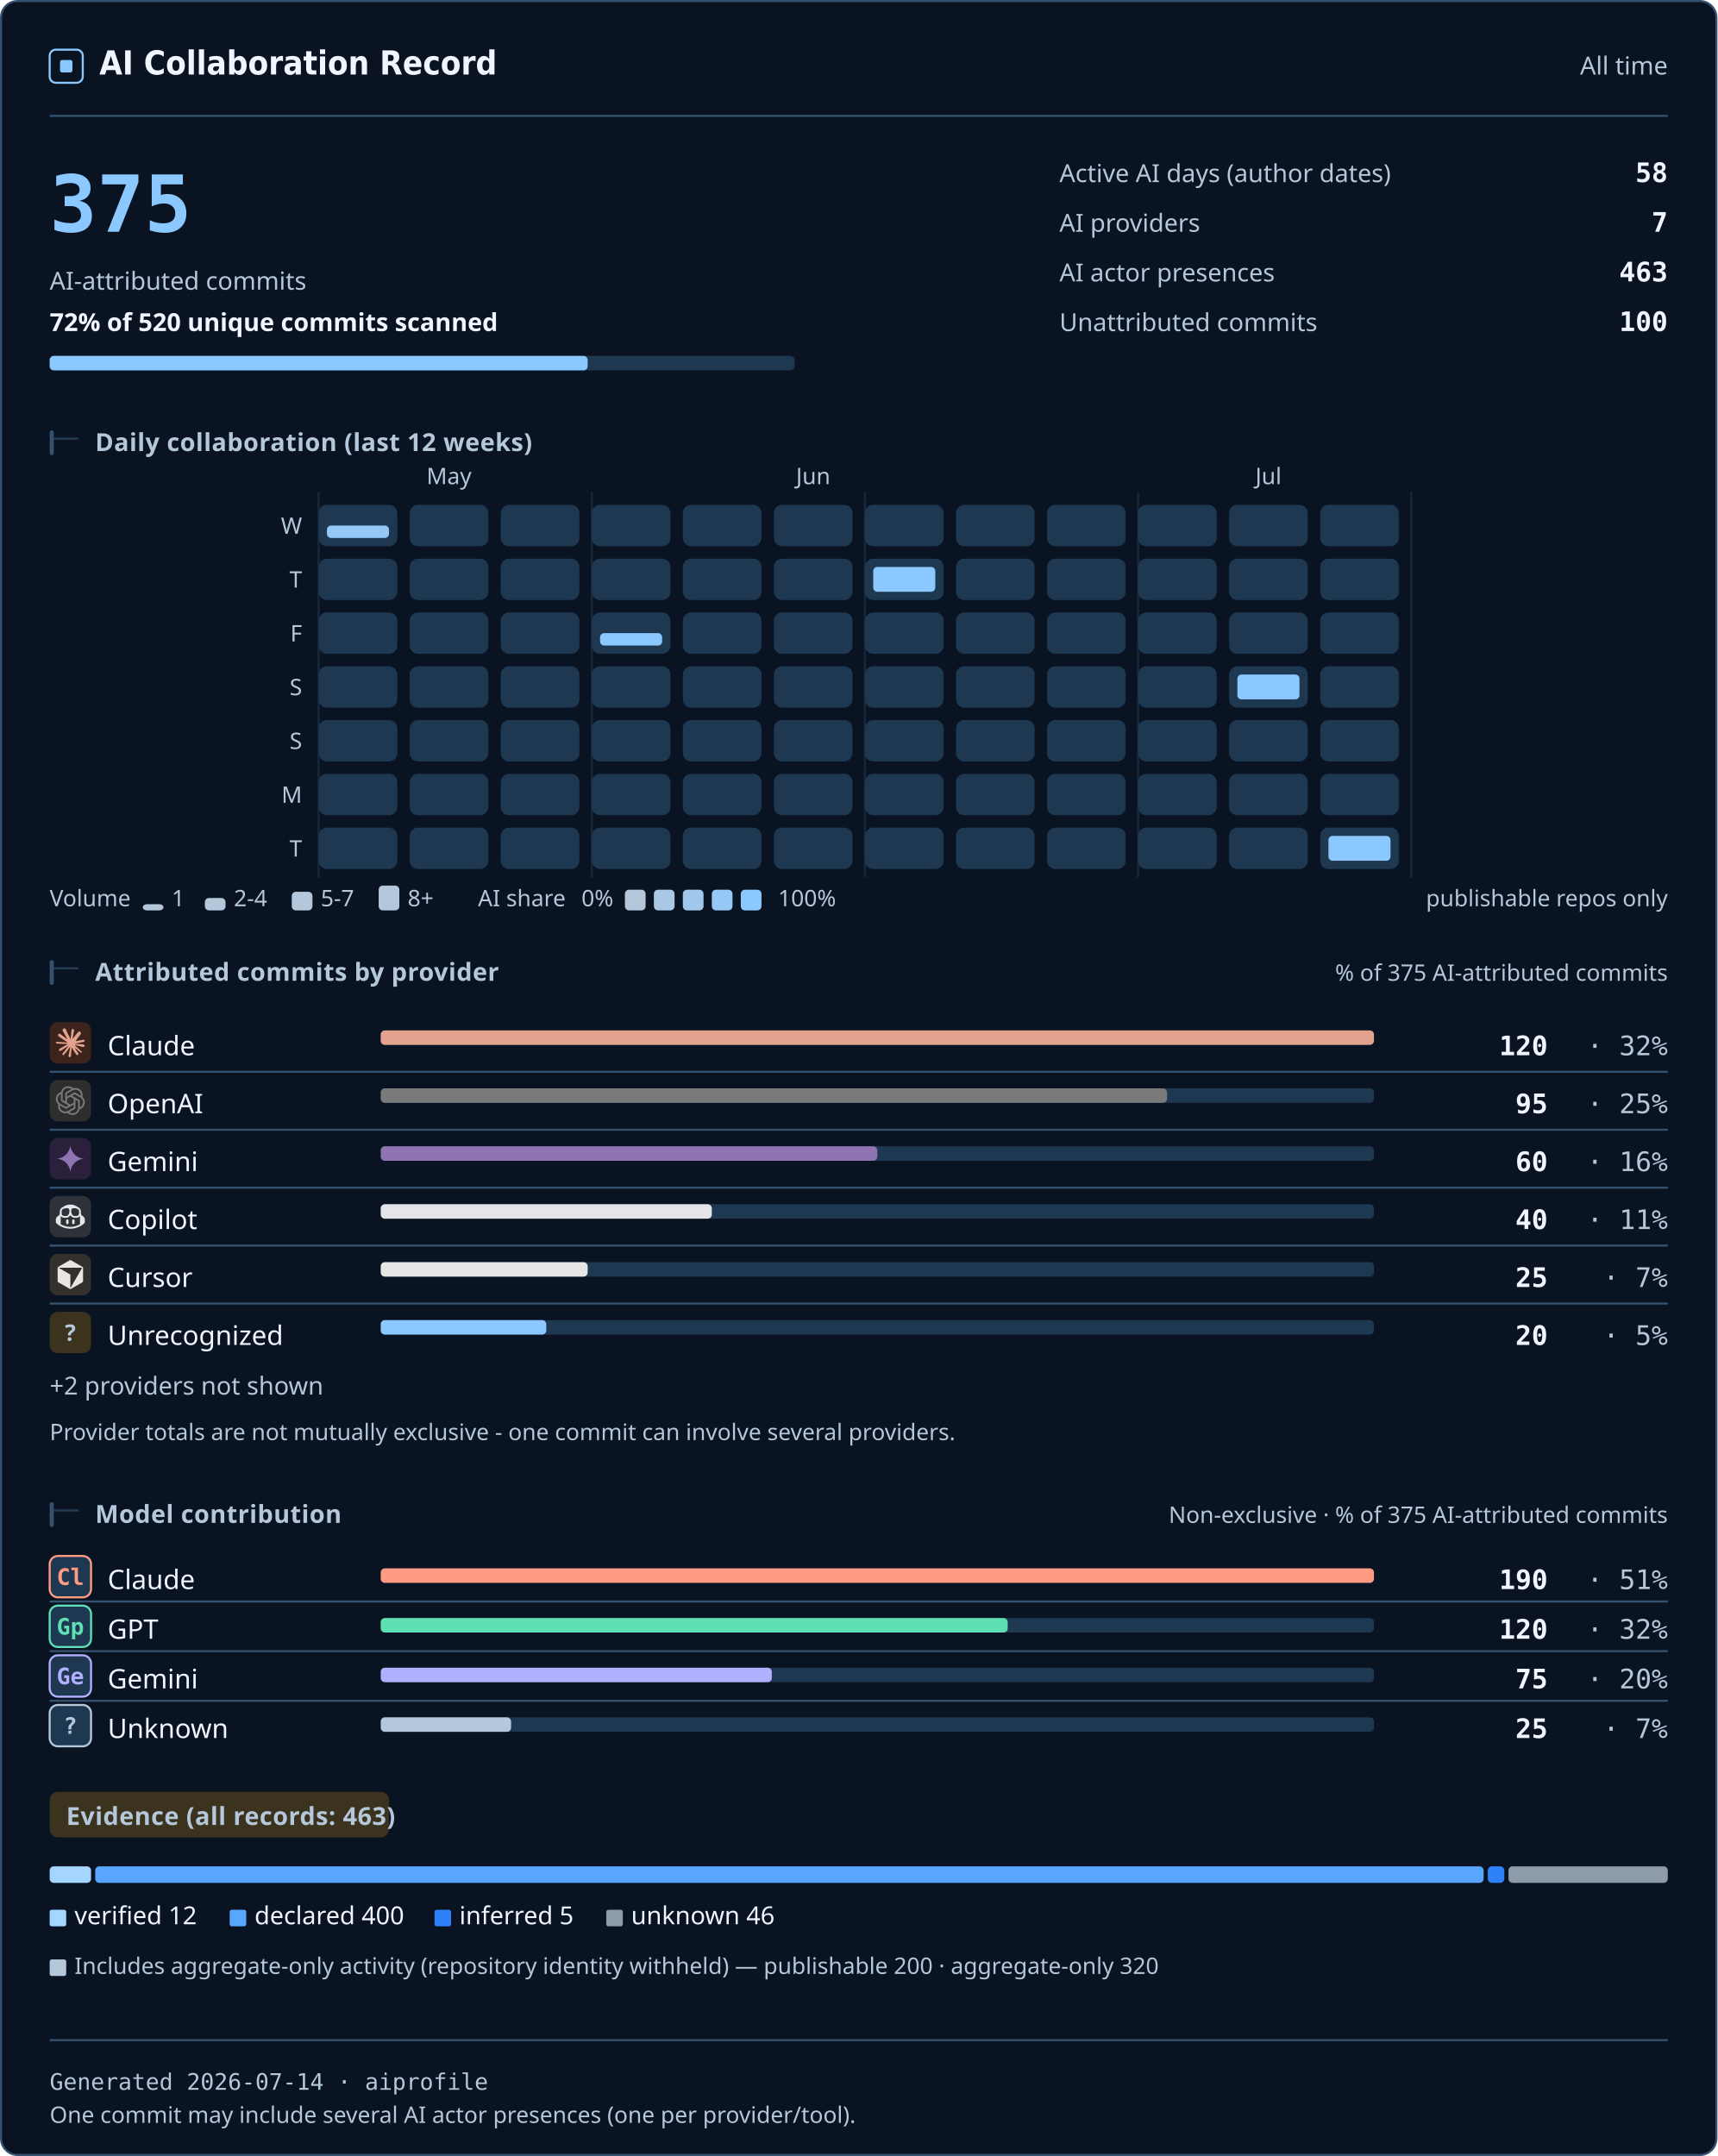
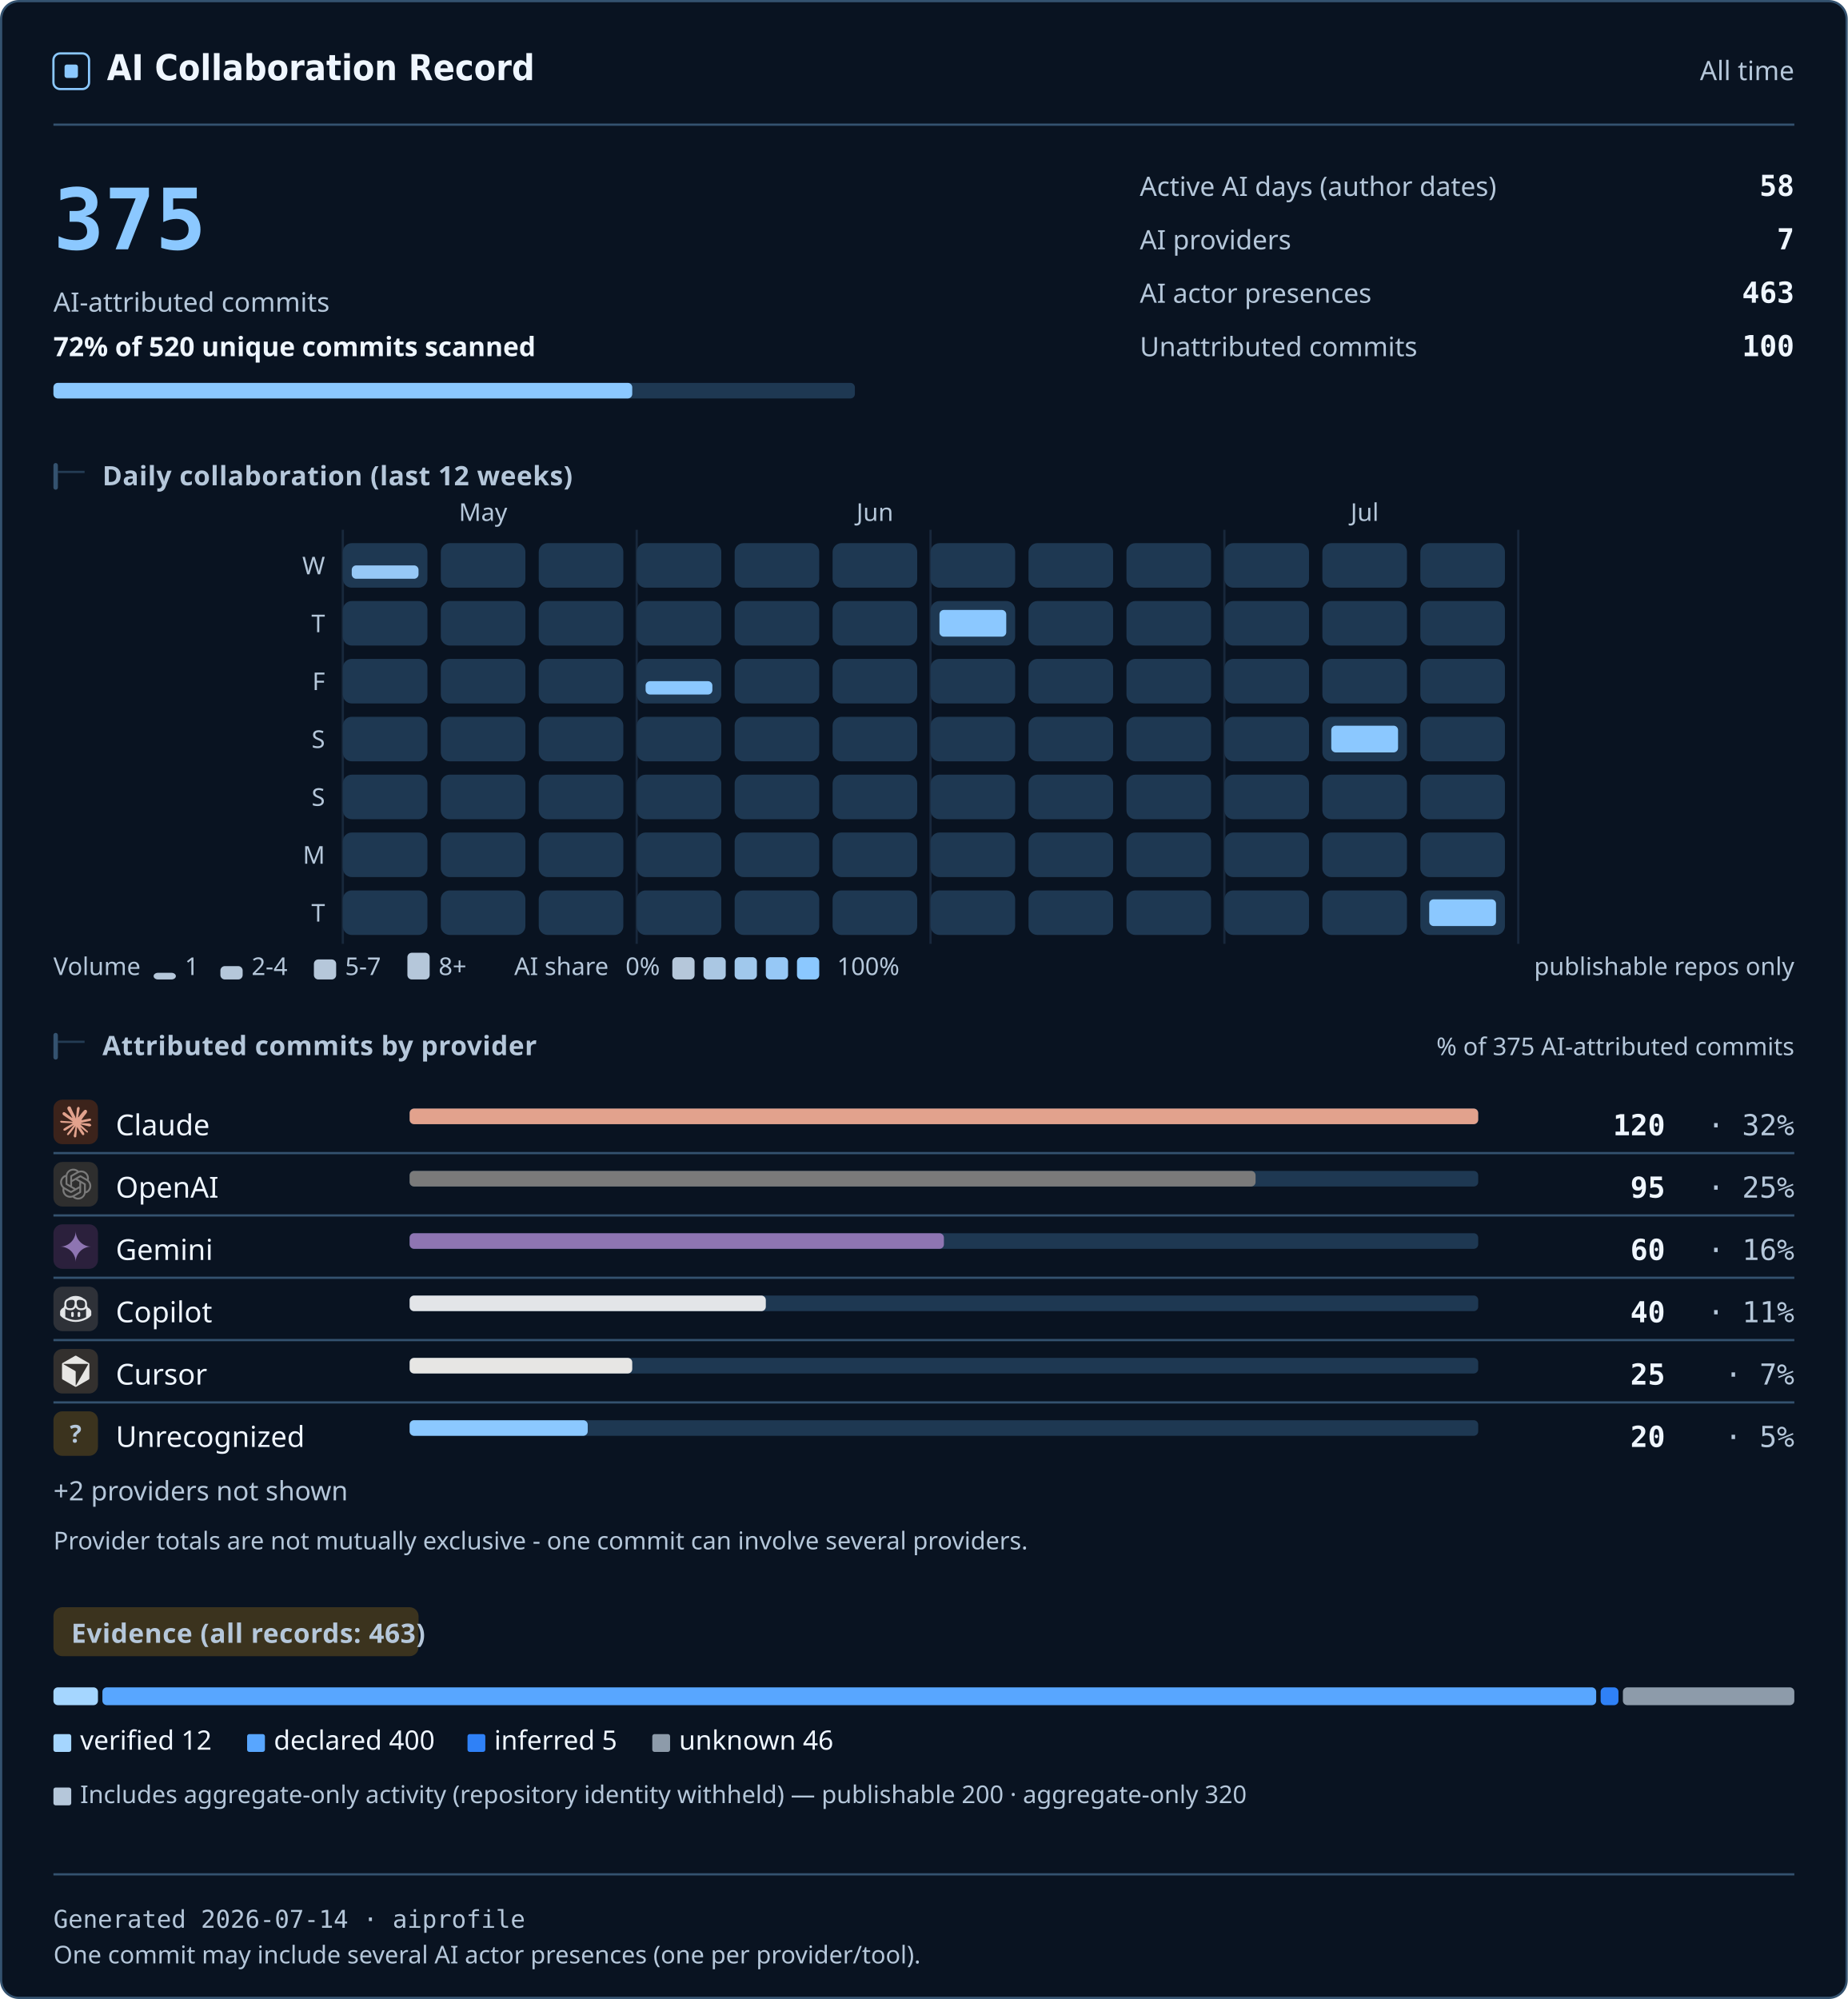
- <svg xmlns="http://www.w3.org/2000/svg" width="830" height="1042" viewBox="0 0 830 1042" role="img" aria-labelledby="aiprofileSummaryTitle aiprofileSummaryDesc">
-   <rect x="0.5" y="0.5" width="829" height="1041" rx="8" fill="#091321" stroke="#34526f" stroke-width="1" />
+ <svg xmlns="http://www.w3.org/2000/svg" width="830" height="898" viewBox="0 0 830 898" role="img" aria-labelledby="aiprofileSummaryTitle aiprofileSummaryDesc">
+   <rect x="0.5" y="0.5" width="829" height="897" rx="8" fill="#091321" stroke="#34526f" stroke-width="1" />
  <rect x="24" y="24" width="16" height="16" rx="3" fill="#091321" stroke="#8bc8ff" stroke-width="1" />
  <rect x="29" y="29" width="6" height="6" rx="1" fill="#8bc8ff" />
  <text x="48" y="36" font-family="'IBM Plex Sans Condensed', 'Aptos Display', 'Segoe UI', 'DejaVu Sans Condensed', sans-serif" font-size="16" font-weight="600" fill="#eff6ff" text-anchor="start">AI Collaboration Record</text>
  <text x="806" y="36" font-family="'IBM Plex Sans', 'Aptos', 'Segoe UI', 'Noto Sans', 'DejaVu Sans', sans-serif" font-size="12" font-weight="400" fill="#b5c7da" text-anchor="end">All time</text>
  <line x1="24" y1="56" x2="806" y2="56" stroke="#34526f" />
  <text x="24" y="112" font-family="'IBM Plex Mono', 'Cascadia Mono', 'SFMono-Regular', 'DejaVu Sans Mono', Consolas, monospace" font-size="38" font-weight="700" fill="#8bc8ff" text-anchor="start">375</text>
  <text x="24" y="140" font-family="'IBM Plex Sans', 'Aptos', 'Segoe UI', 'Noto Sans', 'DejaVu Sans', sans-serif" font-size="12" font-weight="400" fill="#b5c7da" text-anchor="start">AI-attributed commits</text>
  <text x="24" y="160" font-family="'IBM Plex Sans', 'Aptos', 'Segoe UI', 'Noto Sans', 'DejaVu Sans', sans-serif" font-size="12" font-weight="600" fill="#eff6ff" text-anchor="start">72% of 520 unique commits scanned</text>
  <rect x="24" y="172" width="360" height="7" rx="2" fill="#1e3852" />
  <rect x="24" y="172" width="260" height="7" rx="2" fill="#8bc8ff" />
  <text x="512" y="88" font-family="'IBM Plex Sans', 'Aptos', 'Segoe UI', 'Noto Sans', 'DejaVu Sans', sans-serif" font-size="12" font-weight="400" fill="#b5c7da" text-anchor="start">Active AI days (author dates)</text>
  <text x="806" y="88" font-family="'IBM Plex Mono', 'Cascadia Mono', 'SFMono-Regular', 'DejaVu Sans Mono', Consolas, monospace" font-size="13" font-weight="600" fill="#eff6ff" text-anchor="end">58</text>
  <text x="512" y="112" font-family="'IBM Plex Sans', 'Aptos', 'Segoe UI', 'Noto Sans', 'DejaVu Sans', sans-serif" font-size="12" font-weight="400" fill="#b5c7da" text-anchor="start">AI providers</text>
  <text x="806" y="112" font-family="'IBM Plex Mono', 'Cascadia Mono', 'SFMono-Regular', 'DejaVu Sans Mono', Consolas, monospace" font-size="13" font-weight="600" fill="#eff6ff" text-anchor="end">7</text>
  <text x="512" y="136" font-family="'IBM Plex Sans', 'Aptos', 'Segoe UI', 'Noto Sans', 'DejaVu Sans', sans-serif" font-size="12" font-weight="400" fill="#b5c7da" text-anchor="start">AI actor presences</text>
  <text x="806" y="136" font-family="'IBM Plex Mono', 'Cascadia Mono', 'SFMono-Regular', 'DejaVu Sans Mono', Consolas, monospace" font-size="13" font-weight="600" fill="#eff6ff" text-anchor="end">463</text>
  <text x="512" y="160" font-family="'IBM Plex Sans', 'Aptos', 'Segoe UI', 'Noto Sans', 'DejaVu Sans', sans-serif" font-size="12" font-weight="400" fill="#b5c7da" text-anchor="start">Unattributed commits</text>
  <text x="806" y="160" font-family="'IBM Plex Mono', 'Cascadia Mono', 'SFMono-Regular', 'DejaVu Sans Mono', Consolas, monospace" font-size="13" font-weight="600" fill="#eff6ff" text-anchor="end">100</text>
  <rect x="24" y="208" width="2" height="12" rx="1" fill="#34526f" />
  <line x1="26" y1="212" x2="38" y2="212" stroke="#34526f" stroke-opacity="0.65" />
  <text x="46" y="218" font-family="'IBM Plex Sans', 'Aptos', 'Segoe UI', 'Noto Sans', 'DejaVu Sans', sans-serif" font-size="12" font-weight="600" fill="#b5c7da" text-anchor="start" letter-spacing="0.2">Daily collaboration (last 12 weeks)</text>
  <text x="217" y="234" font-family="'IBM Plex Sans', 'Aptos', 'Segoe UI', 'Noto Sans', 'DejaVu Sans', sans-serif" font-size="11" font-weight="400" fill="#b5c7da" text-anchor="middle">May</text>
  <text x="393" y="234" font-family="'IBM Plex Sans', 'Aptos', 'Segoe UI', 'Noto Sans', 'DejaVu Sans', sans-serif" font-size="11" font-weight="400" fill="#b5c7da" text-anchor="middle">Jun</text>
  <text x="613" y="234" font-family="'IBM Plex Sans', 'Aptos', 'Segoe UI', 'Noto Sans', 'DejaVu Sans', sans-serif" font-size="11" font-weight="400" fill="#b5c7da" text-anchor="middle">Jul</text>
  <text x="146" y="258" font-family="'IBM Plex Sans', 'Aptos', 'Segoe UI', 'Noto Sans', 'DejaVu Sans', sans-serif" font-size="11" font-weight="400" fill="#b5c7da" text-anchor="end">W</text>
  <text x="146" y="284" font-family="'IBM Plex Sans', 'Aptos', 'Segoe UI', 'Noto Sans', 'DejaVu Sans', sans-serif" font-size="11" font-weight="400" fill="#b5c7da" text-anchor="end">T</text>
  <text x="146" y="310" font-family="'IBM Plex Sans', 'Aptos', 'Segoe UI', 'Noto Sans', 'DejaVu Sans', sans-serif" font-size="11" font-weight="400" fill="#b5c7da" text-anchor="end">F</text>
  <text x="146" y="336" font-family="'IBM Plex Sans', 'Aptos', 'Segoe UI', 'Noto Sans', 'DejaVu Sans', sans-serif" font-size="11" font-weight="400" fill="#b5c7da" text-anchor="end">S</text>
  <text x="146" y="362" font-family="'IBM Plex Sans', 'Aptos', 'Segoe UI', 'Noto Sans', 'DejaVu Sans', sans-serif" font-size="11" font-weight="400" fill="#b5c7da" text-anchor="end">S</text>
  <text x="146" y="388" font-family="'IBM Plex Sans', 'Aptos', 'Segoe UI', 'Noto Sans', 'DejaVu Sans', sans-serif" font-size="11" font-weight="400" fill="#b5c7da" text-anchor="end">M</text>
  <text x="146" y="414" font-family="'IBM Plex Sans', 'Aptos', 'Segoe UI', 'Noto Sans', 'DejaVu Sans', sans-serif" font-size="11" font-weight="400" fill="#b5c7da" text-anchor="end">T</text>
  <line x1="154" y1="238" x2="154" y2="424" stroke="#34526f" stroke-opacity="0.35" />
  <line x1="286" y1="238" x2="286" y2="424" stroke="#34526f" stroke-opacity="0.35" />
  <line x1="418" y1="238" x2="418" y2="424" stroke="#34526f" stroke-opacity="0.35" />
  <line x1="550" y1="238" x2="550" y2="424" stroke="#34526f" stroke-opacity="0.35" />
  <line x1="682" y1="238" x2="682" y2="424" stroke="#34526f" stroke-opacity="0.35" />
  <rect x="154" y="244" width="38" height="20" rx="4" fill="#1e3852" />
  <rect x="158" y="254" width="30" height="6" rx="2" fill="#96C8F6" />
  <rect x="154" y="270" width="38" height="20" rx="4" fill="#1e3852" />
  <rect x="154" y="296" width="38" height="20" rx="4" fill="#1e3852" />
  <rect x="154" y="322" width="38" height="20" rx="4" fill="#1e3852" />
  <rect x="154" y="348" width="38" height="20" rx="4" fill="#1e3852" />
  <rect x="154" y="374" width="38" height="20" rx="4" fill="#1e3852" />
  <rect x="154" y="400" width="38" height="20" rx="4" fill="#1e3852" />
  <rect x="198" y="244" width="38" height="20" rx="4" fill="#1e3852" />
  <rect x="198" y="270" width="38" height="20" rx="4" fill="#1e3852" />
  <rect x="198" y="296" width="38" height="20" rx="4" fill="#1e3852" />
  <rect x="198" y="322" width="38" height="20" rx="4" fill="#1e3852" />
  <rect x="198" y="348" width="38" height="20" rx="4" fill="#1e3852" />
  <rect x="198" y="374" width="38" height="20" rx="4" fill="#1e3852" />
  <rect x="198" y="400" width="38" height="20" rx="4" fill="#1e3852" />
  <rect x="242" y="244" width="38" height="20" rx="4" fill="#1e3852" />
  <rect x="242" y="270" width="38" height="20" rx="4" fill="#1e3852" />
  <rect x="242" y="296" width="38" height="20" rx="4" fill="#1e3852" />
  <rect x="242" y="322" width="38" height="20" rx="4" fill="#1e3852" />
  <rect x="242" y="348" width="38" height="20" rx="4" fill="#1e3852" />
  <rect x="242" y="374" width="38" height="20" rx="4" fill="#1e3852" />
  <rect x="242" y="400" width="38" height="20" rx="4" fill="#1e3852" />
  <rect x="286" y="244" width="38" height="20" rx="4" fill="#1e3852" />
  <rect x="286" y="270" width="38" height="20" rx="4" fill="#1e3852" />
  <rect x="286" y="296" width="38" height="20" rx="4" fill="#1e3852" />
  <rect x="290" y="306" width="30" height="6" rx="2" fill="#8BC8FF" />
  <rect x="286" y="322" width="38" height="20" rx="4" fill="#1e3852" />
  <rect x="286" y="348" width="38" height="20" rx="4" fill="#1e3852" />
  <rect x="286" y="374" width="38" height="20" rx="4" fill="#1e3852" />
  <rect x="286" y="400" width="38" height="20" rx="4" fill="#1e3852" />
  <rect x="330" y="244" width="38" height="20" rx="4" fill="#1e3852" />
  <rect x="330" y="270" width="38" height="20" rx="4" fill="#1e3852" />
  <rect x="330" y="296" width="38" height="20" rx="4" fill="#1e3852" />
  <rect x="330" y="322" width="38" height="20" rx="4" fill="#1e3852" />
  <rect x="330" y="348" width="38" height="20" rx="4" fill="#1e3852" />
  <rect x="330" y="374" width="38" height="20" rx="4" fill="#1e3852" />
  <rect x="330" y="400" width="38" height="20" rx="4" fill="#1e3852" />
  <rect x="374" y="244" width="38" height="20" rx="4" fill="#1e3852" />
  <rect x="374" y="270" width="38" height="20" rx="4" fill="#1e3852" />
  <rect x="374" y="296" width="38" height="20" rx="4" fill="#1e3852" />
  <rect x="374" y="322" width="38" height="20" rx="4" fill="#1e3852" />
  <rect x="374" y="348" width="38" height="20" rx="4" fill="#1e3852" />
  <rect x="374" y="374" width="38" height="20" rx="4" fill="#1e3852" />
  <rect x="374" y="400" width="38" height="20" rx="4" fill="#1e3852" />
  <rect x="418" y="244" width="38" height="20" rx="4" fill="#1e3852" />
  <rect x="418" y="270" width="38" height="20" rx="4" fill="#1e3852" />
  <rect x="422" y="274" width="30" height="12" rx="2" fill="#8BC8FF" />
  <rect x="418" y="296" width="38" height="20" rx="4" fill="#1e3852" />
  <rect x="418" y="322" width="38" height="20" rx="4" fill="#1e3852" />
  <rect x="418" y="348" width="38" height="20" rx="4" fill="#1e3852" />
  <rect x="418" y="374" width="38" height="20" rx="4" fill="#1e3852" />
  <rect x="418" y="400" width="38" height="20" rx="4" fill="#1e3852" />
  <rect x="462" y="244" width="38" height="20" rx="4" fill="#1e3852" />
  <rect x="462" y="270" width="38" height="20" rx="4" fill="#1e3852" />
  <rect x="462" y="296" width="38" height="20" rx="4" fill="#1e3852" />
  <rect x="462" y="322" width="38" height="20" rx="4" fill="#1e3852" />
  <rect x="462" y="348" width="38" height="20" rx="4" fill="#1e3852" />
  <rect x="462" y="374" width="38" height="20" rx="4" fill="#1e3852" />
  <rect x="462" y="400" width="38" height="20" rx="4" fill="#1e3852" />
  <rect x="506" y="244" width="38" height="20" rx="4" fill="#1e3852" />
  <rect x="506" y="270" width="38" height="20" rx="4" fill="#1e3852" />
  <rect x="506" y="296" width="38" height="20" rx="4" fill="#1e3852" />
  <rect x="506" y="322" width="38" height="20" rx="4" fill="#1e3852" />
  <rect x="506" y="348" width="38" height="20" rx="4" fill="#1e3852" />
  <rect x="506" y="374" width="38" height="20" rx="4" fill="#1e3852" />
  <rect x="506" y="400" width="38" height="20" rx="4" fill="#1e3852" />
  <rect x="550" y="244" width="38" height="20" rx="4" fill="#1e3852" />
  <rect x="550" y="270" width="38" height="20" rx="4" fill="#1e3852" />
  <rect x="550" y="296" width="38" height="20" rx="4" fill="#1e3852" />
  <rect x="550" y="322" width="38" height="20" rx="4" fill="#1e3852" />
  <rect x="550" y="348" width="38" height="20" rx="4" fill="#1e3852" />
  <rect x="550" y="374" width="38" height="20" rx="4" fill="#1e3852" />
  <rect x="550" y="400" width="38" height="20" rx="4" fill="#1e3852" />
  <rect x="594" y="244" width="38" height="20" rx="4" fill="#1e3852" />
  <rect x="594" y="270" width="38" height="20" rx="4" fill="#1e3852" />
  <rect x="594" y="296" width="38" height="20" rx="4" fill="#1e3852" />
  <rect x="594" y="322" width="38" height="20" rx="4" fill="#1e3852" />
  <rect x="598" y="326" width="30" height="12" rx="2" fill="#8BC8FF" />
  <rect x="594" y="348" width="38" height="20" rx="4" fill="#1e3852" />
  <rect x="594" y="374" width="38" height="20" rx="4" fill="#1e3852" />
  <rect x="594" y="400" width="38" height="20" rx="4" fill="#1e3852" />
  <rect x="638" y="244" width="38" height="20" rx="4" fill="#1e3852" />
  <rect x="638" y="270" width="38" height="20" rx="4" fill="#1e3852" />
  <rect x="638" y="296" width="38" height="20" rx="4" fill="#1e3852" />
  <rect x="638" y="322" width="38" height="20" rx="4" fill="#1e3852" />
  <rect x="638" y="348" width="38" height="20" rx="4" fill="#1e3852" />
  <rect x="638" y="374" width="38" height="20" rx="4" fill="#1e3852" />
  <rect x="638" y="400" width="38" height="20" rx="4" fill="#1e3852" />
  <rect x="642" y="404" width="30" height="12" rx="2" fill="#8BC8FF" />
  <text x="24" y="438" font-family="'IBM Plex Sans', 'Aptos', 'Segoe UI', 'Noto Sans', 'DejaVu Sans', sans-serif" font-size="11" font-weight="400" fill="#b5c7da" text-anchor="start">Volume</text>
  <rect x="69" y="437" width="10" height="3" rx="2" fill="#b5c7da" />
  <text x="83" y="438" font-family="'IBM Plex Sans', 'Aptos', 'Segoe UI', 'Noto Sans', 'DejaVu Sans', sans-serif" font-size="11" font-weight="400" fill="#b5c7da" text-anchor="start">1</text>
  <rect x="99" y="434" width="10" height="6" rx="2" fill="#b5c7da" />
  <text x="113" y="438" font-family="'IBM Plex Sans', 'Aptos', 'Segoe UI', 'Noto Sans', 'DejaVu Sans', sans-serif" font-size="11" font-weight="400" fill="#b5c7da" text-anchor="start">2-4</text>
  <rect x="141" y="431" width="10" height="9" rx="2" fill="#b5c7da" />
  <text x="155" y="438" font-family="'IBM Plex Sans', 'Aptos', 'Segoe UI', 'Noto Sans', 'DejaVu Sans', sans-serif" font-size="11" font-weight="400" fill="#b5c7da" text-anchor="start">5-7</text>
  <rect x="183" y="428" width="10" height="12" rx="2" fill="#b5c7da" />
  <text x="197" y="438" font-family="'IBM Plex Sans', 'Aptos', 'Segoe UI', 'Noto Sans', 'DejaVu Sans', sans-serif" font-size="11" font-weight="400" fill="#b5c7da" text-anchor="start">8+</text>
  <text x="231" y="438" font-family="'IBM Plex Sans', 'Aptos', 'Segoe UI', 'Noto Sans', 'DejaVu Sans', sans-serif" font-size="11" font-weight="400" fill="#b5c7da" text-anchor="start">AI share</text>
  <text x="281" y="438" font-family="'IBM Plex Sans', 'Aptos', 'Segoe UI', 'Noto Sans', 'DejaVu Sans', sans-serif" font-size="11" font-weight="400" fill="#b5c7da" text-anchor="start">0%</text>
  <rect x="302" y="430" width="10" height="10" rx="2" fill="#B5C7DA" />
  <rect x="316" y="430" width="10" height="10" rx="2" fill="#AAC7E3" />
  <rect x="330" y="430" width="10" height="10" rx="2" fill="#A0C8EC" />
  <rect x="344" y="430" width="10" height="10" rx="2" fill="#96C8F6" />
  <rect x="358" y="430" width="10" height="10" rx="2" fill="#8BC8FF" />
  <text x="376" y="438" font-family="'IBM Plex Sans', 'Aptos', 'Segoe UI', 'Noto Sans', 'DejaVu Sans', sans-serif" font-size="11" font-weight="400" fill="#b5c7da" text-anchor="start">100%</text>
  <text x="806" y="438" font-family="'IBM Plex Sans', 'Aptos', 'Segoe UI', 'Noto Sans', 'DejaVu Sans', sans-serif" font-size="11" font-weight="400" fill="#b5c7da" text-anchor="end">publishable repos only</text>
  <rect x="24" y="464" width="2" height="12" rx="1" fill="#34526f" />
  <line x1="26" y1="468" x2="38" y2="468" stroke="#34526f" stroke-opacity="0.65" />
  <text x="46" y="474" font-family="'IBM Plex Sans', 'Aptos', 'Segoe UI', 'Noto Sans', 'DejaVu Sans', sans-serif" font-size="12" font-weight="600" fill="#b5c7da" text-anchor="start" letter-spacing="0.2">Attributed commits by provider</text>
  <text x="806" y="474" font-family="'IBM Plex Sans', 'Aptos', 'Segoe UI', 'Noto Sans', 'DejaVu Sans', sans-serif" font-size="11" font-weight="400" fill="#b5c7da" text-anchor="end">% of 375 AI-attributed commits</text>
  <rect x="24" y="494" width="20" height="20" rx="4" fill="#3C231B" />
  <path d="m4.714 15.956 4.717-2.647.079-.231-.079-.128h-.231l-.789-.049-2.696-.073-2.337-.097-2.265-.121-.571-.121-.534-.704.055-.352.48-.322.686.061 1.518.103 2.277.158 1.651.097 2.447.255h.389l.055-.158-.134-.097-.103-.097L6.973 9.836l-2.55-1.688-1.336-.971-.723-.492-.364-.461-.158-1.008.656-.723.88.061.225.061.892.686 1.906 1.475 2.489 1.834.364.303.146-.103.018-.073-.164-.273-1.354-2.447-1.445-2.489-.643-1.032-.17-.619c-.061-.255-.103-.467-.103-.729L6.287.134 6.7 0l.996.134.419.364.619 1.415 1.002 2.228 1.554 3.03.455.898.243.832.091.255h.158v-.146l.128-1.706.237-2.095.231-2.696.079-.759.376-.911.747-.492.583.279.48.686-.067.443-.285 1.852-.559 2.902-.364 1.943h.212l.243-.243.984-1.305 1.651-2.064.729-.82.85-.905.546-.431h1.032l.759 1.129-.34 1.166-1.062 1.348-.88 1.141-1.263 1.7-.789 1.36.073.109.188-.018 2.853-.607 1.542-.279 1.84-.316.832.389.091.395-.328.807-1.967.486-2.307.461-3.436.814-.043.03.049.061 1.548.146.662.036h1.621l3.018.225.789.522.474.638-.079.486-1.214.619-1.639-.389-3.825-.911-1.311-.328h-.182v.109l1.093 1.069 2.003 1.809 2.507 2.331.128.577-.322.455-.34-.049-2.204-1.657-.85-.747-1.925-1.621h-.128v.17l.443.65 2.344 3.521.121 1.081-.17.352-.607.212-.668-.121-1.372-1.925L14.38 17.959l-1.141-1.943-.14.079-.674 7.255-.316.37-.729.279-.607-.461-.322-.747.322-1.475.389-1.925.316-1.53.285-1.9.17-.631-.012-.043-.14.018-1.433 1.967-2.18 2.945-1.724 1.846-.413.164-.716-.37.067-.662.401-.589 2.386-3.036 1.439-1.882.929-1.087-.006-.158h-.055l-6.338 4.116-1.129.146-.486-.455.061-.747.231-.243 1.906-1.311Z" fill="#E2A28D" transform="translate(27,497) scale(0.583333)" />
  <text x="52" y="510" font-family="'IBM Plex Sans', 'Aptos', 'Segoe UI', 'Noto Sans', 'DejaVu Sans', sans-serif" font-size="13" font-weight="400" fill="#eff6ff" text-anchor="start">Claude</text>
  <rect x="184" y="498" width="480" height="7" rx="2" fill="#1e3852" />
  <rect x="184" y="498" width="480" height="7" rx="2" fill="#E2A28D" />
  <text x="748" y="510" font-family="'IBM Plex Mono', 'Cascadia Mono', 'SFMono-Regular', 'DejaVu Sans Mono', Consolas, monospace" font-size="13" text-anchor="end">
    <tspan fill="#eff6ff" font-weight="600">120</tspan>
  </text>
  <text x="806" y="510" font-family="'IBM Plex Mono', 'Cascadia Mono', 'SFMono-Regular', 'DejaVu Sans Mono', Consolas, monospace" font-size="13" text-anchor="end">
    <tspan fill="#b5c7da" font-weight="400"> · 32%</tspan>
  </text>
  <line x1="24" y1="518" x2="806" y2="518" stroke="#34526f" />
  <rect x="24" y="522" width="20" height="20" rx="4" fill="#2E2E2E" />
  <path d="M9.205 8.658v-2.26c0-.19.072-.333.238-.428l4.543-2.616c.619-.357 1.356-.523 2.117-.523 2.854 0 4.662 2.212 4.662 4.566 0 .167 0 .357-.024.547l-4.71-2.759a.797.797 0 00-.856 0l-5.97 3.473zm10.609 8.8V12.06c0-.333-.143-.57-.429-.737l-5.97-3.473 1.95-1.118a.433.433 0 01.476 0l4.543 2.617c1.309.76 2.189 2.378 2.189 3.948 0 1.808-1.07 3.473-2.76 4.163zM7.802 12.703l-1.95-1.142c-.167-.095-.239-.238-.239-.428V5.899c0-2.545 1.95-4.472 4.591-4.472 1 0 1.927.333 2.712.928L8.23 5.067c-.285.166-.428.404-.428.737v6.898zM12 15.128l-2.795-1.57v-3.33L12 8.658l2.795 1.57v3.33L12 15.128zm1.796 7.23c-1 0-1.927-.332-2.712-.927l4.686-2.712c.285-.166.428-.404.428-.737v-6.898l1.974 1.142c.167.095.238.238.238.428v5.233c0 2.545-1.974 4.472-4.614 4.472zm-5.637-5.303l-4.544-2.617c-1.308-.761-2.188-2.378-2.188-3.948A4.482 4.482 0 014.21 6.327v5.423c0 .333.143.571.428.738l5.947 3.449-1.95 1.118a.432.432 0 01-.476 0zm-.262 3.9c-2.688 0-4.662-2.021-4.662-4.519 0-.19.024-.38.047-.57l4.686 2.71c.286.167.571.167.856 0l5.97-3.448v2.26c0 .19-.07.333-.237.428l-4.543 2.616c-.619.357-1.356.523-2.117.523zm5.899 2.83a5.947 5.947 0 005.827-4.756C22.287 18.339 24 15.84 24 13.296c0-1.665-.713-3.282-1.998-4.448.119-.5.19-.999.19-1.498 0-3.401-2.759-5.947-5.946-5.947-.642 0-1.26.095-1.88.31A5.962 5.962 0 0010.205 0a5.947 5.947 0 00-5.827 4.757C1.713 5.447 0 7.945 0 10.49c0 1.666.713 3.283 1.998 4.448-.119.5-.19 1-.19 1.499 0 3.401 2.759 5.946 5.946 5.946.642 0 1.26-.095 1.88-.309a5.96 5.96 0 004.162 1.713z" fill="#7A7A7A" transform="translate(27,525) scale(0.583333)" />
  <text x="52" y="538" font-family="'IBM Plex Sans', 'Aptos', 'Segoe UI', 'Noto Sans', 'DejaVu Sans', sans-serif" font-size="13" font-weight="400" fill="#eff6ff" text-anchor="start">OpenAI</text>
  <rect x="184" y="526" width="480" height="7" rx="2" fill="#1e3852" />
  <rect x="184" y="526" width="380" height="7" rx="2" fill="#7A7A7A" />
  <text x="748" y="538" font-family="'IBM Plex Mono', 'Cascadia Mono', 'SFMono-Regular', 'DejaVu Sans Mono', Consolas, monospace" font-size="13" text-anchor="end">
    <tspan fill="#eff6ff" font-weight="600">95</tspan>
  </text>
  <text x="806" y="538" font-family="'IBM Plex Mono', 'Cascadia Mono', 'SFMono-Regular', 'DejaVu Sans Mono', Consolas, monospace" font-size="13" text-anchor="end">
    <tspan fill="#b5c7da" font-weight="400"> · 25%</tspan>
  </text>
  <line x1="24" y1="546" x2="806" y2="546" stroke="#34526f" />
  <rect x="24" y="550" width="20" height="20" rx="4" fill="#2B203C" />
  <path d="M11.04 19.32Q12 21.51 12 24q0-2.49.93-4.68.96-2.19 2.58-3.81t3.81-2.55Q21.51 12 24 12q-2.49 0-4.68-.93a12.3 12.3 0 0 1-3.81-2.58 12.3 12.3 0 0 1-2.58-3.81Q12 2.49 12 0q0 2.49-.96 4.68-.93 2.19-2.55 3.81a12.3 12.3 0 0 1-3.81 2.58Q2.49 12 0 12q2.49 0 4.68.96 2.19.93 3.81 2.55t2.55 3.81" fill="#8E75B2" transform="translate(27,553) scale(0.583333)" />
  <text x="52" y="566" font-family="'IBM Plex Sans', 'Aptos', 'Segoe UI', 'Noto Sans', 'DejaVu Sans', sans-serif" font-size="13" font-weight="400" fill="#eff6ff" text-anchor="start">Gemini</text>
  <rect x="184" y="554" width="480" height="7" rx="2" fill="#1e3852" />
  <rect x="184" y="554" width="240" height="7" rx="2" fill="#8E75B2" />
  <text x="748" y="566" font-family="'IBM Plex Mono', 'Cascadia Mono', 'SFMono-Regular', 'DejaVu Sans Mono', Consolas, monospace" font-size="13" text-anchor="end">
    <tspan fill="#eff6ff" font-weight="600">60</tspan>
  </text>
  <text x="806" y="566" font-family="'IBM Plex Mono', 'Cascadia Mono', 'SFMono-Regular', 'DejaVu Sans Mono', Consolas, monospace" font-size="13" text-anchor="end">
    <tspan fill="#b5c7da" font-weight="400"> · 16%</tspan>
  </text>
  <line x1="24" y1="574" x2="806" y2="574" stroke="#34526f" />
  <rect x="24" y="578" width="20" height="20" rx="4" fill="#2E3138" />
  <path d="M23.922 16.997C23.061 18.492 18.063 22.02 12 22.02 5.937 22.02.939 18.492.078 16.997A.641.641 0 0 1 0 16.741v-2.869a.883.883 0 0 1 .053-.22c.372-.935 1.347-2.292 2.605-2.656.167-.429.414-1.055.644-1.517a10.098 10.098 0 0 1-.052-1.086c0-1.331.282-2.499 1.132-3.368.397-.406.89-.717 1.474-.952C7.255 2.937 9.248 1.98 11.978 1.98c2.731 0 4.767.957 6.166 2.093.584.235 1.077.546 1.474.952.85.869 1.132 2.037 1.132 3.368 0 .368-.014.733-.052 1.086.23.462.477 1.088.644 1.517 1.258.364 2.233 1.721 2.605 2.656a.841.841 0 0 1 .053.22v2.869a.641.641 0 0 1-.078.256Zm-11.75-5.992h-.344a4.359 4.359 0 0 1-.355.508c-.77.947-1.918 1.492-3.508 1.492-1.725 0-2.989-.359-3.782-1.259a2.137 2.137 0 0 1-.085-.104L4 11.746v6.585c1.435.779 4.514 2.179 8 2.179 3.486 0 6.565-1.4 8-2.179v-6.585l-.098-.104s-.033.045-.085.104c-.793.9-2.057 1.259-3.782 1.259-1.59 0-2.738-.545-3.508-1.492a4.359 4.359 0 0 1-.355-.508Zm2.328 3.25c.549 0 1 .451 1 1v2c0 .549-.451 1-1 1-.549 0-1-.451-1-1v-2c0-.549.451-1 1-1Zm-5 0c.549 0 1 .451 1 1v2c0 .549-.451 1-1 1-.549 0-1-.451-1-1v-2c0-.549.451-1 1-1Zm3.313-6.185c.136 1.057.403 1.913.878 2.497.442.544 1.134.938 2.344.938 1.573 0 2.292-.337 2.657-.751.384-.435.558-1.15.558-2.361 0-1.14-.243-1.847-.705-2.319-.477-.488-1.319-.862-2.824-1.025-1.487-.161-2.192.138-2.533.529-.269.307-.437.808-.438 1.578v.021c0 .265.021.562.063.893Zm-1.626 0c.042-.331.063-.628.063-.894v-.02c-.001-.77-.169-1.271-.438-1.578-.341-.391-1.046-.69-2.533-.529-1.505.163-2.347.537-2.824 1.025-.462.472-.705 1.179-.705 2.319 0 1.211.175 1.926.558 2.361.365.414 1.084.751 2.657.751 1.21 0 1.902-.394 2.344-.938.475-.584.742-1.44.878-2.497Z" fill="#E3E5E8" transform="translate(27,581) scale(0.583333)" />
  <text x="52" y="594" font-family="'IBM Plex Sans', 'Aptos', 'Segoe UI', 'Noto Sans', 'DejaVu Sans', sans-serif" font-size="13" font-weight="400" fill="#eff6ff" text-anchor="start">Copilot</text>
  <rect x="184" y="582" width="480" height="7" rx="2" fill="#1e3852" />
  <rect x="184" y="582" width="160" height="7" rx="2" fill="#E3E5E8" />
  <text x="748" y="594" font-family="'IBM Plex Mono', 'Cascadia Mono', 'SFMono-Regular', 'DejaVu Sans Mono', Consolas, monospace" font-size="13" text-anchor="end">
    <tspan fill="#eff6ff" font-weight="600">40</tspan>
  </text>
  <text x="806" y="594" font-family="'IBM Plex Mono', 'Cascadia Mono', 'SFMono-Regular', 'DejaVu Sans Mono', Consolas, monospace" font-size="13" text-anchor="end">
    <tspan fill="#b5c7da" font-weight="400"> · 11%</tspan>
  </text>
  <line x1="24" y1="602" x2="806" y2="602" stroke="#34526f" />
  <rect x="24" y="606" width="20" height="20" rx="4" fill="#33302E" />
  <path d="M11.503.131 1.891 5.678a.84.84 0 0 0-.42.726v11.188c0 .3.162.575.42.724l9.609 5.55a1 1 0 0 0 .998 0l9.61-5.55a.84.84 0 0 0 .42-.724V6.404a.84.84 0 0 0-.42-.726L12.497.131a1.01 1.01 0 0 0-.996 0M2.657 6.338h18.55c.263 0 .43.287.297.515L12.23 22.918c-.062.107-.229.064-.229-.06V12.335a.59.59 0 0 0-.295-.51l-9.11-5.257c-.109-.063-.064-.23.061-.23" fill="#E7E6E4" transform="translate(27,609) scale(0.583333)" />
  <text x="52" y="622" font-family="'IBM Plex Sans', 'Aptos', 'Segoe UI', 'Noto Sans', 'DejaVu Sans', sans-serif" font-size="13" font-weight="400" fill="#eff6ff" text-anchor="start">Cursor</text>
  <rect x="184" y="610" width="480" height="7" rx="2" fill="#1e3852" />
  <rect x="184" y="610" width="100" height="7" rx="2" fill="#E7E6E4" />
  <text x="748" y="622" font-family="'IBM Plex Mono', 'Cascadia Mono', 'SFMono-Regular', 'DejaVu Sans Mono', Consolas, monospace" font-size="13" text-anchor="end">
    <tspan fill="#eff6ff" font-weight="600">25</tspan>
  </text>
  <text x="806" y="622" font-family="'IBM Plex Mono', 'Cascadia Mono', 'SFMono-Regular', 'DejaVu Sans Mono', Consolas, monospace" font-size="13" text-anchor="end">
    <tspan fill="#b5c7da" font-weight="400"> · 7%</tspan>
  </text>
  <line x1="24" y1="630" x2="806" y2="630" stroke="#34526f" />
  <rect x="24" y="634" width="20" height="20" rx="4" fill="#3b331e" />
  <text x="34" y="648" font-family="'IBM Plex Sans', 'Aptos', 'Segoe UI', 'Noto Sans', 'DejaVu Sans', sans-serif" font-size="11" font-weight="600" fill="#b5c7da" text-anchor="middle">?</text>
  <text x="52" y="650" font-family="'IBM Plex Sans', 'Aptos', 'Segoe UI', 'Noto Sans', 'DejaVu Sans', sans-serif" font-size="13" font-weight="400" fill="#eff6ff" text-anchor="start">Unrecognized</text>
  <rect x="184" y="638" width="480" height="7" rx="2" fill="#1e3852" />
  <rect x="184" y="638" width="80" height="7" rx="2" fill="#8bc8ff" />
  <text x="748" y="650" font-family="'IBM Plex Mono', 'Cascadia Mono', 'SFMono-Regular', 'DejaVu Sans Mono', Consolas, monospace" font-size="13" text-anchor="end">
    <tspan fill="#eff6ff" font-weight="600">20</tspan>
  </text>
  <text x="806" y="650" font-family="'IBM Plex Mono', 'Cascadia Mono', 'SFMono-Regular', 'DejaVu Sans Mono', Consolas, monospace" font-size="13" text-anchor="end">
    <tspan fill="#b5c7da" font-weight="400"> · 5%</tspan>
  </text>
  <text x="24" y="674" font-family="'IBM Plex Sans', 'Aptos', 'Segoe UI', 'Noto Sans', 'DejaVu Sans', sans-serif" font-size="12" font-weight="400" fill="#b5c7da" text-anchor="start">+2 providers not shown</text>
  <text x="24" y="696" font-family="'IBM Plex Sans', 'Aptos', 'Segoe UI', 'Noto Sans', 'DejaVu Sans', sans-serif" font-size="11" font-weight="400" fill="#b5c7da" text-anchor="start">Provider totals are not mutually exclusive - one commit can involve several providers.</text>
-   <rect x="24" y="726" width="2" height="12" rx="1" fill="#34526f" />
-   <line x1="26" y1="730" x2="38" y2="730" stroke="#34526f" stroke-opacity="0.65" />
-   <text x="46" y="736" font-family="'IBM Plex Sans', 'Aptos', 'Segoe UI', 'Noto Sans', 'DejaVu Sans', sans-serif" font-size="12" font-weight="600" fill="#b5c7da" text-anchor="start" letter-spacing="0.2">Model contribution</text>
-   <text x="806" y="736" font-family="'IBM Plex Sans', 'Aptos', 'Segoe UI', 'Noto Sans', 'DejaVu Sans', sans-serif" font-size="11" font-weight="400" fill="#b5c7da" text-anchor="end">Non-exclusive · % of 375 AI-attributed commits</text>
-   <rect x="24" y="752" width="20" height="20" rx="4" fill="#1e3852" stroke="#ff9b83" stroke-width="1" />
-   <text x="34" y="766" font-family="'IBM Plex Mono', 'Cascadia Mono', 'SFMono-Regular', 'DejaVu Sans Mono', Consolas, monospace" font-size="11" font-weight="700" fill="#ff9b83" text-anchor="middle">Cl</text>
-   <text x="52" y="768" font-family="'IBM Plex Sans', 'Aptos', 'Segoe UI', 'Noto Sans', 'DejaVu Sans', sans-serif" font-size="13" font-weight="400" fill="#eff6ff" text-anchor="start">Claude</text>
-   <rect x="184" y="758" width="480" height="7" rx="2" fill="#1e3852" />
-   <rect x="184" y="758" width="480" height="7" rx="2" fill="#ff9b83" />
-   <text x="748" y="768" font-family="'IBM Plex Mono', 'Cascadia Mono', 'SFMono-Regular', 'DejaVu Sans Mono', Consolas, monospace" font-size="13" text-anchor="end">
-     <tspan fill="#eff6ff" font-weight="600">190</tspan>
-   </text>
-   <text x="806" y="768" font-family="'IBM Plex Mono', 'Cascadia Mono', 'SFMono-Regular', 'DejaVu Sans Mono', Consolas, monospace" font-size="13" text-anchor="end">
-     <tspan fill="#b5c7da" font-weight="400"> · 51%</tspan>
-   </text>
-   <line x1="24" y1="774" x2="806" y2="774" stroke="#34526f" />
-   <rect x="24" y="776" width="20" height="20" rx="4" fill="#1e3852" stroke="#5ee0b4" stroke-width="1" />
-   <text x="34" y="790" font-family="'IBM Plex Mono', 'Cascadia Mono', 'SFMono-Regular', 'DejaVu Sans Mono', Consolas, monospace" font-size="11" font-weight="700" fill="#5ee0b4" text-anchor="middle">Gp</text>
-   <text x="52" y="792" font-family="'IBM Plex Sans', 'Aptos', 'Segoe UI', 'Noto Sans', 'DejaVu Sans', sans-serif" font-size="13" font-weight="400" fill="#eff6ff" text-anchor="start">GPT</text>
-   <rect x="184" y="782" width="480" height="7" rx="2" fill="#1e3852" />
-   <rect x="184" y="782" width="303" height="7" rx="2" fill="#5ee0b4" />
-   <text x="748" y="792" font-family="'IBM Plex Mono', 'Cascadia Mono', 'SFMono-Regular', 'DejaVu Sans Mono', Consolas, monospace" font-size="13" text-anchor="end">
-     <tspan fill="#eff6ff" font-weight="600">120</tspan>
-   </text>
-   <text x="806" y="792" font-family="'IBM Plex Mono', 'Cascadia Mono', 'SFMono-Regular', 'DejaVu Sans Mono', Consolas, monospace" font-size="13" text-anchor="end">
-     <tspan fill="#b5c7da" font-weight="400"> · 32%</tspan>
-   </text>
-   <line x1="24" y1="798" x2="806" y2="798" stroke="#34526f" />
-   <rect x="24" y="800" width="20" height="20" rx="4" fill="#1e3852" stroke="#b1afff" stroke-width="1" />
-   <text x="34" y="814" font-family="'IBM Plex Mono', 'Cascadia Mono', 'SFMono-Regular', 'DejaVu Sans Mono', Consolas, monospace" font-size="11" font-weight="700" fill="#b1afff" text-anchor="middle">Ge</text>
-   <text x="52" y="816" font-family="'IBM Plex Sans', 'Aptos', 'Segoe UI', 'Noto Sans', 'DejaVu Sans', sans-serif" font-size="13" font-weight="400" fill="#eff6ff" text-anchor="start">Gemini</text>
-   <rect x="184" y="806" width="480" height="7" rx="2" fill="#1e3852" />
-   <rect x="184" y="806" width="189" height="7" rx="2" fill="#b1afff" />
-   <text x="748" y="816" font-family="'IBM Plex Mono', 'Cascadia Mono', 'SFMono-Regular', 'DejaVu Sans Mono', Consolas, monospace" font-size="13" text-anchor="end">
-     <tspan fill="#eff6ff" font-weight="600">75</tspan>
-   </text>
-   <text x="806" y="816" font-family="'IBM Plex Mono', 'Cascadia Mono', 'SFMono-Regular', 'DejaVu Sans Mono', Consolas, monospace" font-size="13" text-anchor="end">
-     <tspan fill="#b5c7da" font-weight="400"> · 20%</tspan>
-   </text>
-   <line x1="24" y1="822" x2="806" y2="822" stroke="#34526f" />
-   <rect x="24" y="824" width="20" height="20" rx="4" fill="#1e3852" stroke="#b5c7da" stroke-width="1" />
-   <text x="34" y="838" font-family="'IBM Plex Mono', 'Cascadia Mono', 'SFMono-Regular', 'DejaVu Sans Mono', Consolas, monospace" font-size="11" font-weight="700" fill="#b5c7da" text-anchor="middle">?</text>
-   <text x="52" y="840" font-family="'IBM Plex Sans', 'Aptos', 'Segoe UI', 'Noto Sans', 'DejaVu Sans', sans-serif" font-size="13" font-weight="400" fill="#eff6ff" text-anchor="start">Unknown</text>
-   <rect x="184" y="830" width="480" height="7" rx="2" fill="#1e3852" />
-   <rect x="184" y="830" width="63" height="7" rx="2" fill="#b5c7da" />
-   <text x="748" y="840" font-family="'IBM Plex Mono', 'Cascadia Mono', 'SFMono-Regular', 'DejaVu Sans Mono', Consolas, monospace" font-size="13" text-anchor="end">
-     <tspan fill="#eff6ff" font-weight="600">25</tspan>
-   </text>
-   <text x="806" y="840" font-family="'IBM Plex Mono', 'Cascadia Mono', 'SFMono-Regular', 'DejaVu Sans Mono', Consolas, monospace" font-size="13" text-anchor="end">
-     <tspan fill="#b5c7da" font-weight="400"> · 7%</tspan>
-   </text>
-   <rect x="24" y="866" width="164" height="22" rx="4" fill="#3b331e" />
-   <text x="32" y="882" font-family="'IBM Plex Sans', 'Aptos', 'Segoe UI', 'Noto Sans', 'DejaVu Sans', sans-serif" font-size="12" font-weight="600" fill="#b5c7da" text-anchor="start" letter-spacing="0.2">Evidence (all records: 463)</text>
-   <rect x="24" y="902" width="20" height="8" rx="2" fill="#a5d6ff" />
-   <rect x="46" y="902" width="671" height="8" rx="2" fill="#58a6ff" />
-   <rect x="719" y="902" width="8" height="8" rx="2" fill="#2f81f7" />
-   <rect x="729" y="902" width="77" height="8" rx="2" fill="#8d9baa" />
-   <rect x="24" y="923" width="8" height="8" rx="1" fill="#a5d6ff" />
-   <text x="36" y="930" font-family="'IBM Plex Sans', 'Aptos', 'Segoe UI', 'Noto Sans', 'DejaVu Sans', sans-serif" font-size="12" font-weight="400" fill="#eff6ff" text-anchor="start">verified 12</text>
-   <rect x="111" y="923" width="8" height="8" rx="1" fill="#58a6ff" />
-   <text x="123" y="930" font-family="'IBM Plex Sans', 'Aptos', 'Segoe UI', 'Noto Sans', 'DejaVu Sans', sans-serif" font-size="12" font-weight="400" fill="#eff6ff" text-anchor="start">declared 400</text>
-   <rect x="210" y="923" width="8" height="8" rx="1" fill="#2f81f7" />
-   <text x="222" y="930" font-family="'IBM Plex Sans', 'Aptos', 'Segoe UI', 'Noto Sans', 'DejaVu Sans', sans-serif" font-size="12" font-weight="400" fill="#eff6ff" text-anchor="start">inferred 5</text>
-   <rect x="293" y="923" width="8" height="8" rx="1" fill="#8d9baa" />
-   <text x="305" y="930" font-family="'IBM Plex Sans', 'Aptos', 'Segoe UI', 'Noto Sans', 'DejaVu Sans', sans-serif" font-size="12" font-weight="400" fill="#eff6ff" text-anchor="start">unknown 46</text>
-   <rect x="24" y="947" width="8" height="8" rx="1" fill="#b5c7da" />
-   <text x="36" y="954" font-family="'IBM Plex Sans', 'Aptos', 'Segoe UI', 'Noto Sans', 'DejaVu Sans', sans-serif" font-size="11" font-weight="400" fill="#b5c7da" text-anchor="start">Includes aggregate-only activity (repository identity withheld) — publishable 200 · aggregate-only 320</text>
-   <line x1="24" y1="986" x2="806" y2="986" stroke="#34526f" />
-   <text x="24" y="1010" font-family="'IBM Plex Mono', 'Cascadia Mono', 'SFMono-Regular', 'DejaVu Sans Mono', Consolas, monospace" font-size="11" font-weight="400" fill="#b5c7da" text-anchor="start">Generated 2026-07-14 · aiprofile</text>
-   <text x="24" y="1026" font-family="'IBM Plex Sans', 'Aptos', 'Segoe UI', 'Noto Sans', 'DejaVu Sans', sans-serif" font-size="11" font-weight="400" fill="#b5c7da" text-anchor="start">One commit may include several AI actor presences (one per provider/tool).</text>
+   <rect x="24" y="722" width="164" height="22" rx="4" fill="#3b331e" />
+   <text x="32" y="738" font-family="'IBM Plex Sans', 'Aptos', 'Segoe UI', 'Noto Sans', 'DejaVu Sans', sans-serif" font-size="12" font-weight="600" fill="#b5c7da" text-anchor="start" letter-spacing="0.2">Evidence (all records: 463)</text>
+   <rect x="24" y="758" width="20" height="8" rx="2" fill="#a5d6ff" />
+   <rect x="46" y="758" width="671" height="8" rx="2" fill="#58a6ff" />
+   <rect x="719" y="758" width="8" height="8" rx="2" fill="#2f81f7" />
+   <rect x="729" y="758" width="77" height="8" rx="2" fill="#8d9baa" />
+   <rect x="24" y="779" width="8" height="8" rx="1" fill="#a5d6ff" />
+   <text x="36" y="786" font-family="'IBM Plex Sans', 'Aptos', 'Segoe UI', 'Noto Sans', 'DejaVu Sans', sans-serif" font-size="12" font-weight="400" fill="#eff6ff" text-anchor="start">verified 12</text>
+   <rect x="111" y="779" width="8" height="8" rx="1" fill="#58a6ff" />
+   <text x="123" y="786" font-family="'IBM Plex Sans', 'Aptos', 'Segoe UI', 'Noto Sans', 'DejaVu Sans', sans-serif" font-size="12" font-weight="400" fill="#eff6ff" text-anchor="start">declared 400</text>
+   <rect x="210" y="779" width="8" height="8" rx="1" fill="#2f81f7" />
+   <text x="222" y="786" font-family="'IBM Plex Sans', 'Aptos', 'Segoe UI', 'Noto Sans', 'DejaVu Sans', sans-serif" font-size="12" font-weight="400" fill="#eff6ff" text-anchor="start">inferred 5</text>
+   <rect x="293" y="779" width="8" height="8" rx="1" fill="#8d9baa" />
+   <text x="305" y="786" font-family="'IBM Plex Sans', 'Aptos', 'Segoe UI', 'Noto Sans', 'DejaVu Sans', sans-serif" font-size="12" font-weight="400" fill="#eff6ff" text-anchor="start">unknown 46</text>
+   <rect x="24" y="803" width="8" height="8" rx="1" fill="#b5c7da" />
+   <text x="36" y="810" font-family="'IBM Plex Sans', 'Aptos', 'Segoe UI', 'Noto Sans', 'DejaVu Sans', sans-serif" font-size="11" font-weight="400" fill="#b5c7da" text-anchor="start">Includes aggregate-only activity (repository identity withheld) — publishable 200 · aggregate-only 320</text>
+   <line x1="24" y1="842" x2="806" y2="842" stroke="#34526f" />
+   <text x="24" y="866" font-family="'IBM Plex Mono', 'Cascadia Mono', 'SFMono-Regular', 'DejaVu Sans Mono', Consolas, monospace" font-size="11" font-weight="400" fill="#b5c7da" text-anchor="start">Generated 2026-07-14 · aiprofile</text>
+   <text x="24" y="882" font-family="'IBM Plex Sans', 'Aptos', 'Segoe UI', 'Noto Sans', 'DejaVu Sans', sans-serif" font-size="11" font-weight="400" fill="#b5c7da" text-anchor="start">One commit may include several AI actor presences (one per provider/tool).</text>
</svg>
